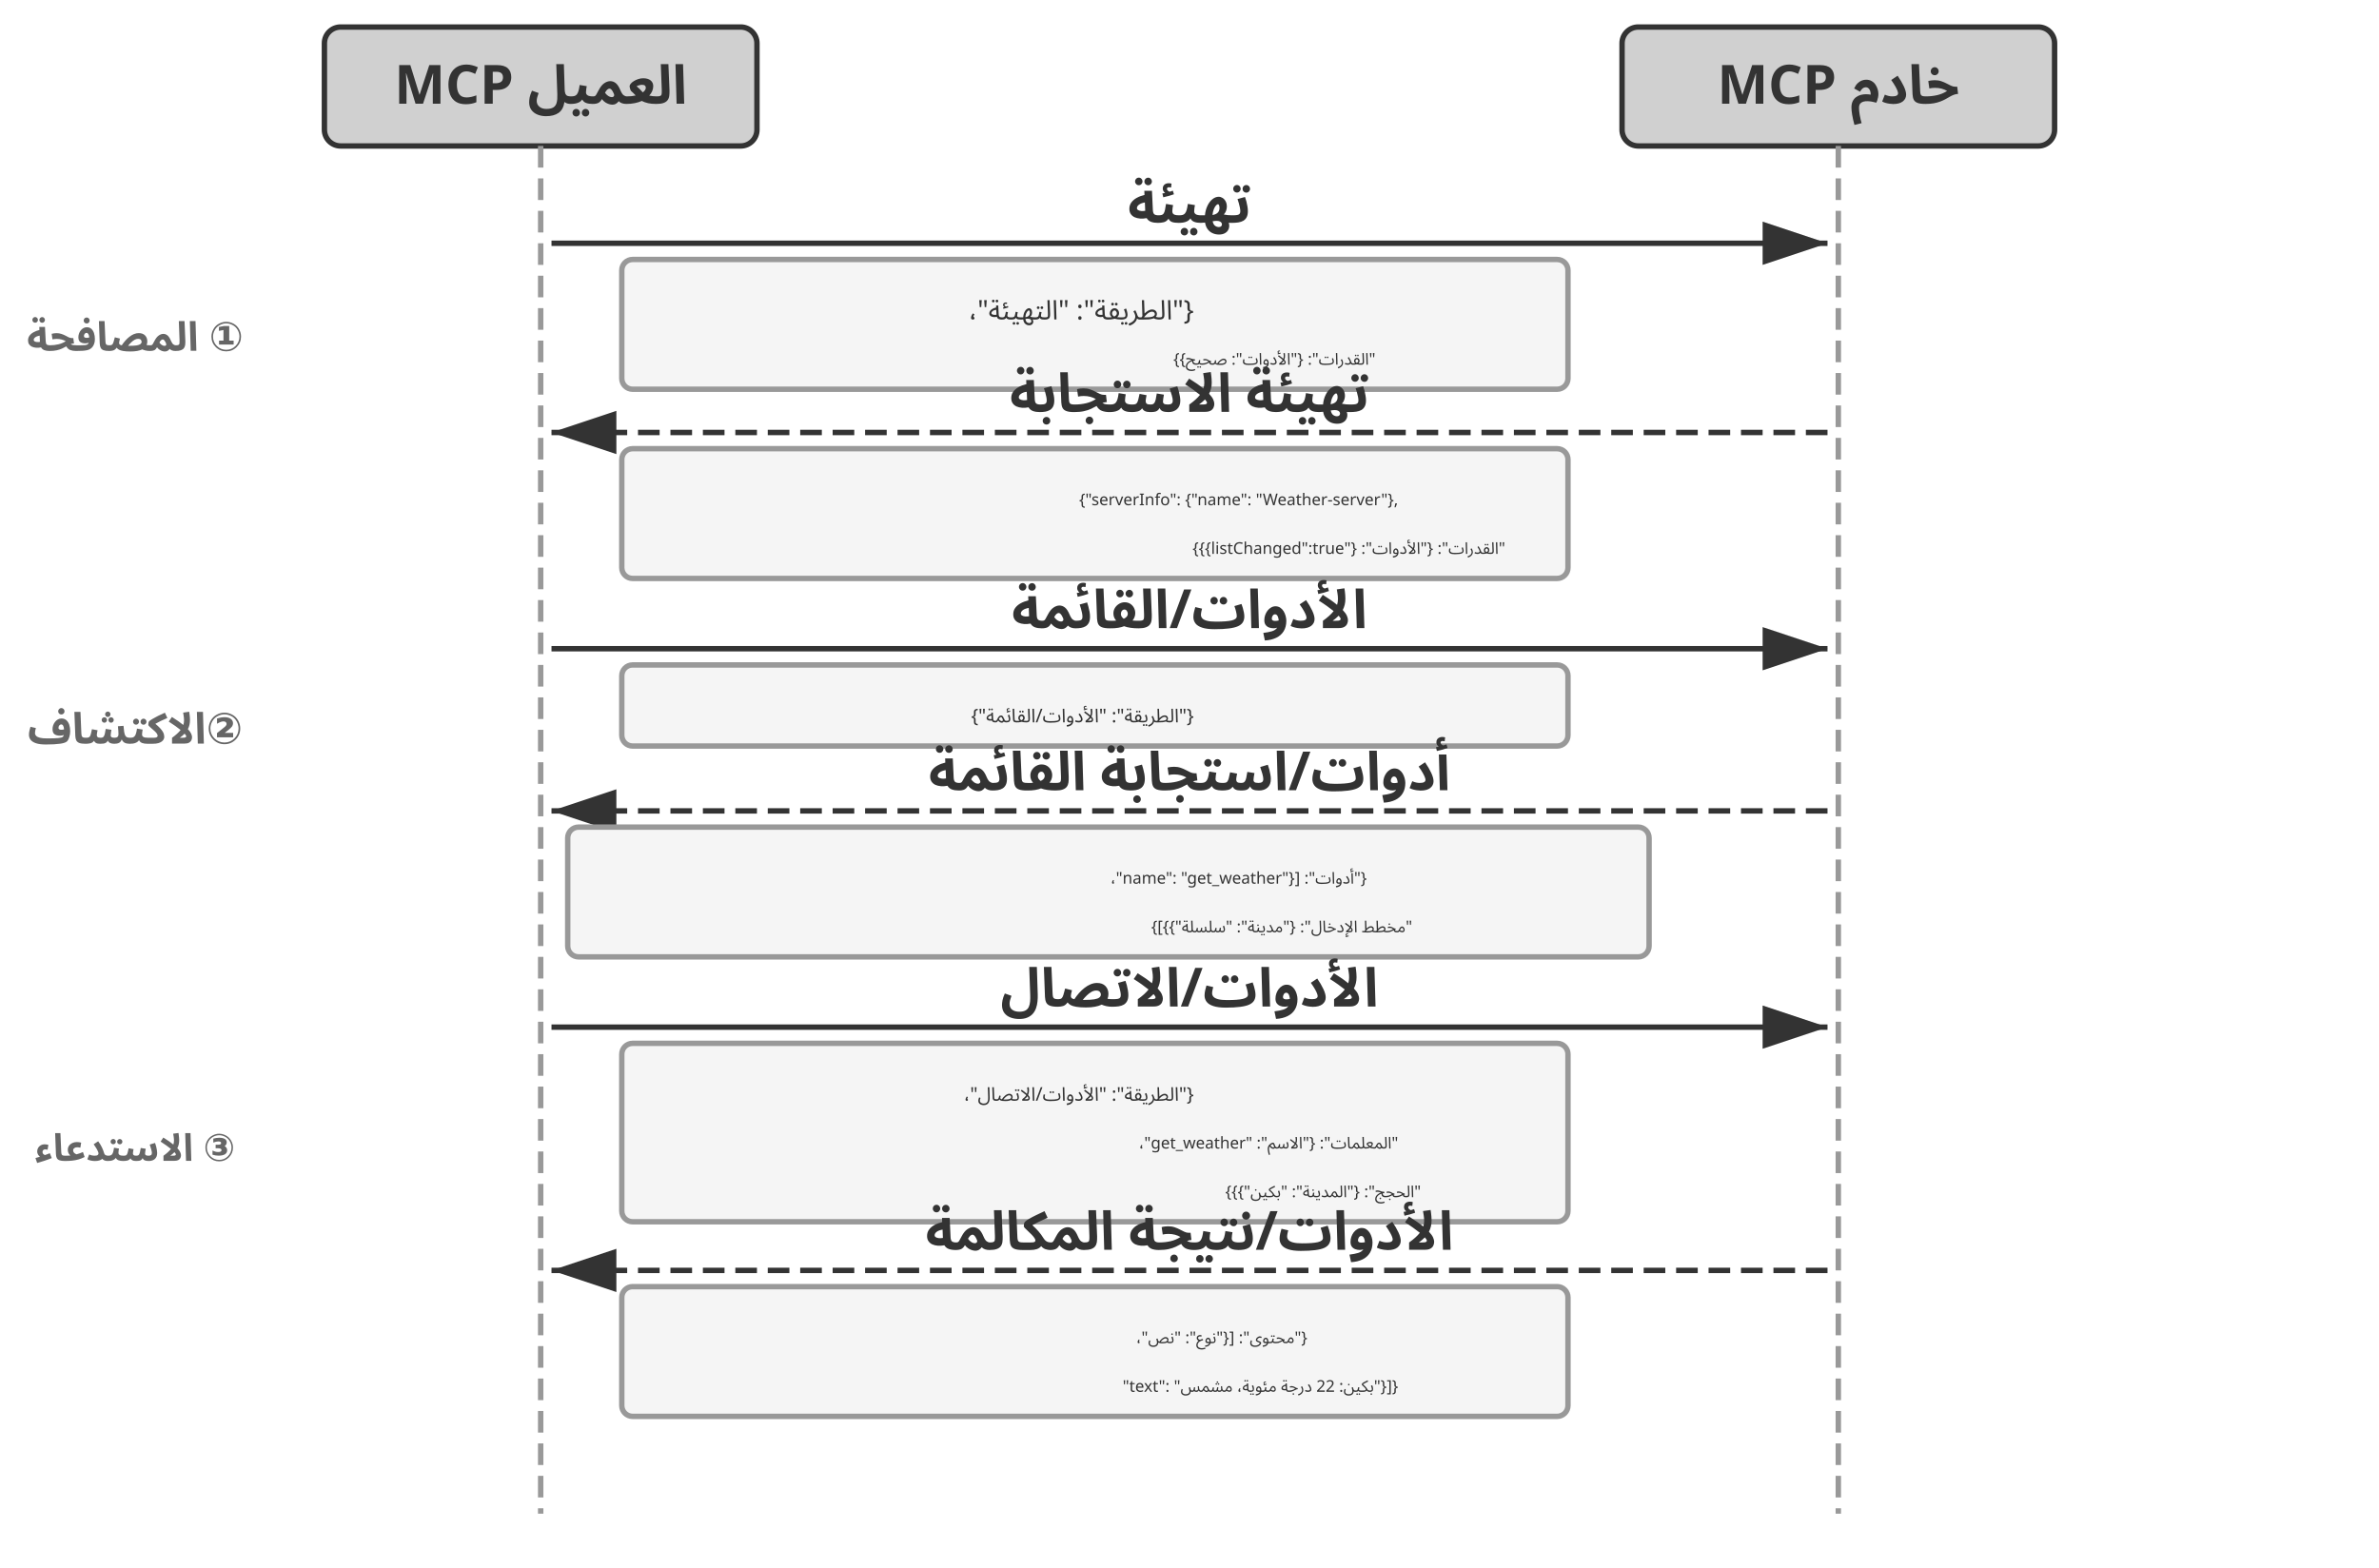
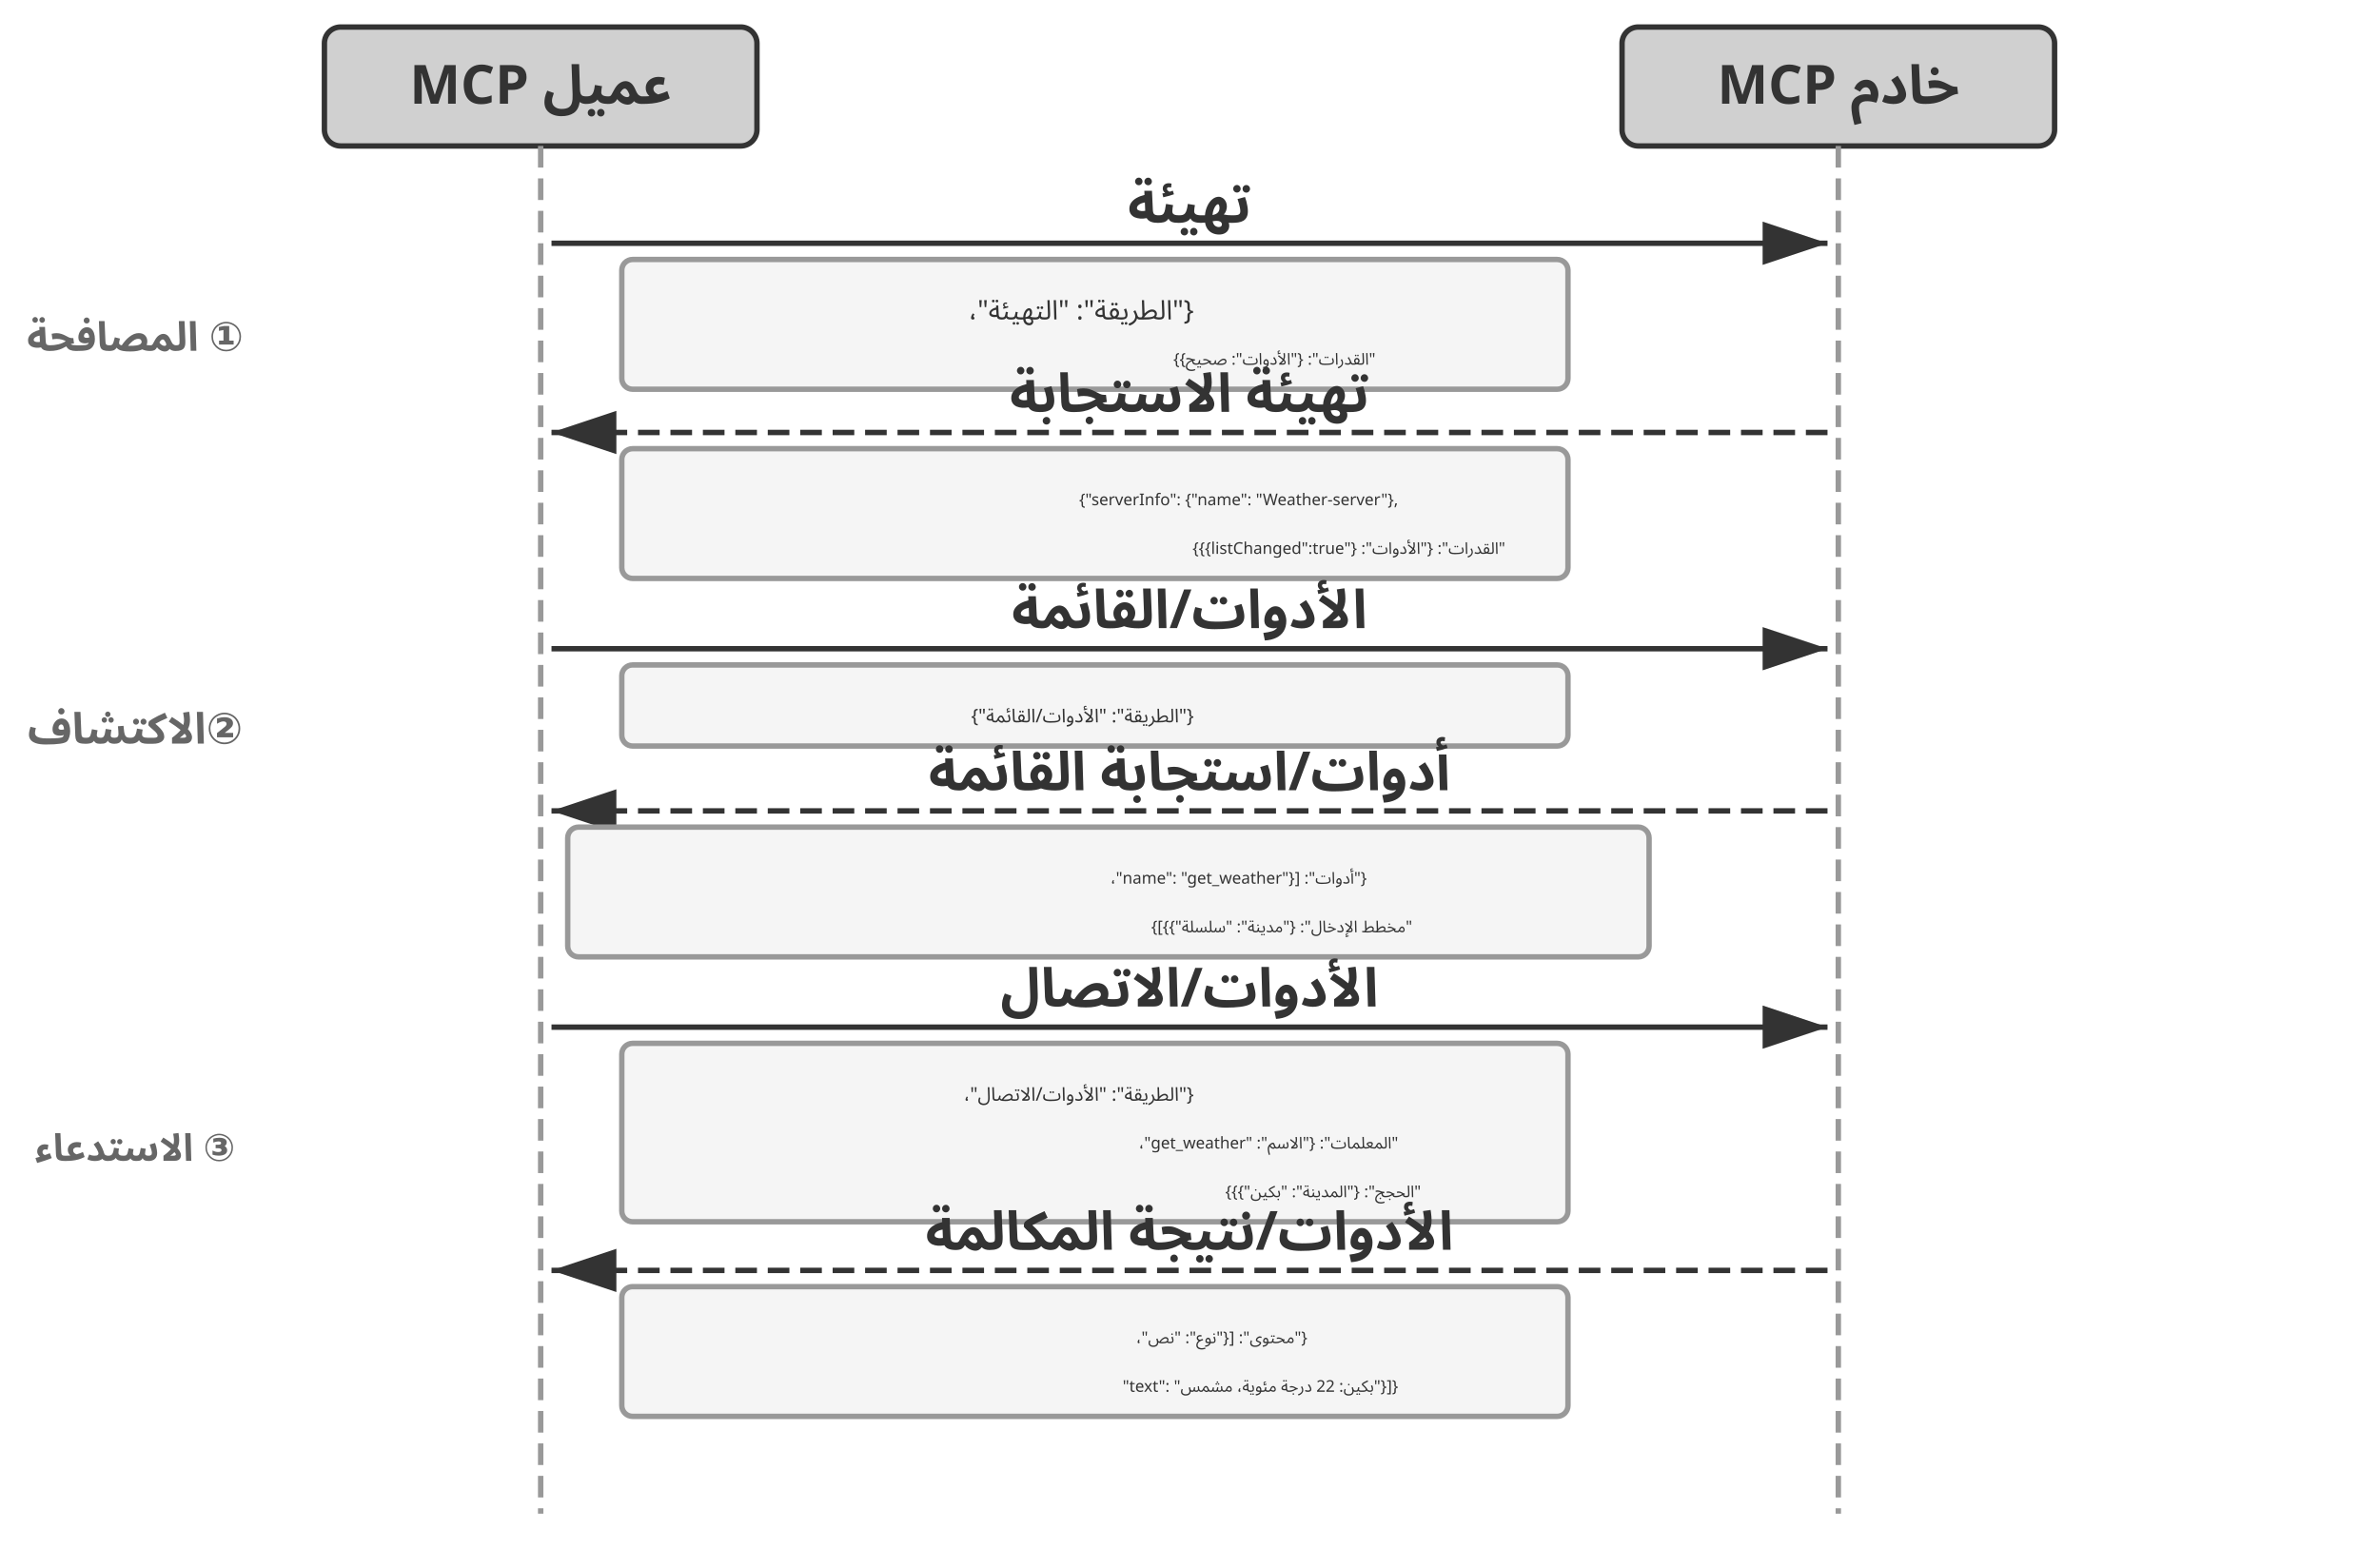
<svg xmlns="http://www.w3.org/2000/svg" viewBox="0 40 880 580" width="880" height="580" style="background:#ffffff">
  <defs>
    <marker id="ah" markerWidth="12" markerHeight="8" refX="12" refY="4" orient="auto">
      <polygon points="0 0, 12 4, 0 8" fill="#333333" />
    </marker>
    <marker id="ah-light" markerWidth="12" markerHeight="8" refX="12" refY="4" orient="auto">
      <polygon points="0 0, 12 4, 0 8" fill="#999999" />
    </marker>
  </defs>
  <rect x="120" y="50" width="160" height="44" rx="6" fill="#d0d0d0" stroke="#333333" stroke-width="2" />
-   <text x="200.0" y="72.0" font-family="Arial, 'Helvetica Neue', Helvetica, 'PingFang SC', 'Microsoft YaHei', sans-serif" font-size="20" fill="#333333" text-anchor="middle" dominant-baseline="central" font-weight="bold" direction="rtl" unicode-bidi="plaintext" style="font-family:'Noto Sans Arabic','Noto Sans',Arial,sans-serif">العميل MCP</text>
+   <text x="200.0" y="72.0" font-family="Arial, 'Helvetica Neue', Helvetica, 'PingFang SC', 'Microsoft YaHei', sans-serif" font-size="20" fill="#333333" text-anchor="middle" dominant-baseline="central" font-weight="bold" direction="rtl" unicode-bidi="plaintext" style="font-family:'Noto Sans Arabic','Noto Sans',Arial,sans-serif">عميل MCP</text>
  <rect x="600" y="50" width="160" height="44" rx="6" fill="#d0d0d0" stroke="#333333" stroke-width="2" />
  <text x="680.0" y="72.0" font-family="Arial, 'Helvetica Neue', Helvetica, 'PingFang SC', 'Microsoft YaHei', sans-serif" font-size="20" fill="#333333" text-anchor="middle" dominant-baseline="central" font-weight="bold" direction="rtl" unicode-bidi="plaintext" style="font-family:'Noto Sans Arabic','Noto Sans',Arial,sans-serif">خادم MCP</text>
  <line x1="200" y1="94" x2="200" y2="600" stroke="#999999" stroke-width="2" stroke-dasharray="8,4" />
  <line x1="680" y1="94" x2="680" y2="600" stroke="#999999" stroke-width="2" stroke-dasharray="8,4" />
  <line x1="204" y1="130" x2="676" y2="130" stroke="#333333" stroke-width="2" marker-end="url(#ah)" />
  <text x="440.0" y="116" font-family="Arial, 'Helvetica Neue', Helvetica, 'PingFang SC', 'Microsoft YaHei', sans-serif" font-size="20" fill="#333333" text-anchor="middle" dominant-baseline="central" font-weight="bold" direction="rtl" unicode-bidi="plaintext" style="font-family:'Noto Sans Arabic','Noto Sans',Arial,sans-serif">تهيئة</text>
  <rect x="230" y="136" width="350" height="48" rx="4" fill="#f5f5f5" stroke="#999999" stroke-width="2" />
  <text x="441.6" y="155.0" font-family="'Courier New', Courier, monospace" font-size="10" fill="#333333" text-anchor="start" dominant-baseline="central" direction="rtl" unicode-bidi="plaintext" style="font-family:'Noto Sans Arabic','Noto Sans',Arial,sans-serif">{"الطريقة": "التهيئة"،</text>
  <text x="508.8" y="173.0" font-family="'Courier New', Courier, monospace" font-size="6" fill="#333333" text-anchor="start" dominant-baseline="central" direction="rtl" unicode-bidi="plaintext" style="font-family:'Noto Sans Arabic','Noto Sans',Arial,sans-serif"> "القدرات": {"الأدوات": صحيح}}</text>
  <line x1="676" y1="200" x2="204" y2="200" stroke="#333333" stroke-width="2" stroke-dasharray="8,4" marker-end="url(#ah)" />
  <text x="440.0" y="186" font-family="Arial, 'Helvetica Neue', Helvetica, 'PingFang SC', 'Microsoft YaHei', sans-serif" font-size="20" fill="#333333" text-anchor="middle" dominant-baseline="central" font-weight="bold" direction="rtl" unicode-bidi="plaintext" style="font-family:'Noto Sans Arabic','Noto Sans',Arial,sans-serif">تهيئة الاستجابة</text>
  <rect x="230" y="206" width="350" height="48" rx="4" fill="#f5f5f5" stroke="#999999" stroke-width="2" />
  <text x="517.2" y="225.0" font-family="'Courier New', Courier, monospace" font-size="6" fill="#333333" text-anchor="start" dominant-baseline="central" direction="rtl" unicode-bidi="plaintext" style="font-family:'Noto Sans Arabic','Noto Sans',Arial,sans-serif">{"serverInfo": {"name": "Weather-server"},</text>
  <text x="556.8" y="243.0" font-family="'Courier New', Courier, monospace" font-size="6" fill="#333333" text-anchor="start" dominant-baseline="central" direction="rtl" unicode-bidi="plaintext" style="font-family:'Noto Sans Arabic','Noto Sans',Arial,sans-serif"> "القدرات": {"الأدوات": {"listChanged":true}}}</text>
  <line x1="204" y1="280" x2="676" y2="280" stroke="#333333" stroke-width="2" marker-end="url(#ah)" />
  <text x="440.0" y="266" font-family="Arial, 'Helvetica Neue', Helvetica, 'PingFang SC', 'Microsoft YaHei', sans-serif" font-size="20" fill="#333333" text-anchor="middle" dominant-baseline="central" font-weight="bold" direction="rtl" unicode-bidi="plaintext" style="font-family:'Noto Sans Arabic','Noto Sans',Arial,sans-serif">الأدوات/القائمة</text>
  <rect x="230" y="286" width="350" height="30" rx="4" fill="#f5f5f5" stroke="#999999" stroke-width="2" />
  <text x="441.6" y="305.0" font-family="'Courier New', Courier, monospace" font-size="7" fill="#333333" text-anchor="start" dominant-baseline="central" direction="rtl" unicode-bidi="plaintext" style="font-family:'Noto Sans Arabic','Noto Sans',Arial,sans-serif">{"الطريقة": "الأدوات/القائمة"}</text>
  <line x1="676" y1="340" x2="204" y2="340" stroke="#333333" stroke-width="2" stroke-dasharray="8,4" marker-end="url(#ah)" />
  <text x="440.0" y="326" font-family="Arial, 'Helvetica Neue', Helvetica, 'PingFang SC', 'Microsoft YaHei', sans-serif" font-size="20" fill="#333333" text-anchor="middle" dominant-baseline="central" font-weight="bold" direction="rtl" unicode-bidi="plaintext" style="font-family:'Noto Sans Arabic','Noto Sans',Arial,sans-serif">أدوات/استجابة القائمة</text>
  <rect x="210" y="346" width="400" height="48" rx="4" fill="#f5f5f5" stroke="#999999" stroke-width="2" />
  <text x="505.6" y="365.0" font-family="'Courier New', Courier, monospace" font-size="6" fill="#333333" text-anchor="start" dominant-baseline="central" direction="rtl" unicode-bidi="plaintext" style="font-family:'Noto Sans Arabic','Noto Sans',Arial,sans-serif">{"أدوات": [{"name": "get_weather"،</text>
  <text x="522.4" y="383.0" font-family="'Courier New', Courier, monospace" font-size="6" fill="#333333" text-anchor="start" dominant-baseline="central" direction="rtl" unicode-bidi="plaintext" style="font-family:'Noto Sans Arabic','Noto Sans',Arial,sans-serif">  "مخطط الإدخال": {"مدينة": "سلسلة"}}]}</text>
  <line x1="204" y1="420" x2="676" y2="420" stroke="#333333" stroke-width="2" marker-end="url(#ah)" />
  <text x="440.0" y="406" font-family="Arial, 'Helvetica Neue', Helvetica, 'PingFang SC', 'Microsoft YaHei', sans-serif" font-size="20" fill="#333333" text-anchor="middle" dominant-baseline="central" font-weight="bold" direction="rtl" unicode-bidi="plaintext" style="font-family:'Noto Sans Arabic','Noto Sans',Arial,sans-serif">الأدوات/الاتصال</text>
  <rect x="230" y="426" width="350" height="66" rx="4" fill="#f5f5f5" stroke="#999999" stroke-width="2" />
  <text x="441.6" y="445.0" font-family="'Courier New', Courier, monospace" font-size="7" fill="#333333" text-anchor="start" dominant-baseline="central" direction="rtl" unicode-bidi="plaintext" style="font-family:'Noto Sans Arabic','Noto Sans',Arial,sans-serif">{"الطريقة": "الأدوات/الاتصال"،</text>
  <text x="517.2" y="463.0" font-family="'Courier New', Courier, monospace" font-size="6" fill="#333333" text-anchor="start" dominant-baseline="central" direction="rtl" unicode-bidi="plaintext" style="font-family:'Noto Sans Arabic','Noto Sans',Arial,sans-serif"> "المعلمات": {"الاسم": "get_weather"،</text>
  <text x="525.6" y="481.0" font-family="'Courier New', Courier, monospace" font-size="6" fill="#333333" text-anchor="start" dominant-baseline="central" direction="rtl" unicode-bidi="plaintext" style="font-family:'Noto Sans Arabic','Noto Sans',Arial,sans-serif">  "الحجج": {"المدينة": "بكين"}}}</text>
  <line x1="676" y1="510" x2="204" y2="510" stroke="#333333" stroke-width="2" stroke-dasharray="8,4" marker-end="url(#ah)" />
  <text x="440.0" y="496" font-family="Arial, 'Helvetica Neue', Helvetica, 'PingFang SC', 'Microsoft YaHei', sans-serif" font-size="20" fill="#333333" text-anchor="middle" dominant-baseline="central" font-weight="bold" direction="rtl" unicode-bidi="plaintext" style="font-family:'Noto Sans Arabic','Noto Sans',Arial,sans-serif">الأدوات/نتيجة المكالمة</text>
  <rect x="230" y="516" width="350" height="48" rx="4" fill="#f5f5f5" stroke="#999999" stroke-width="2" />
  <text x="483.6" y="535.0" font-family="'Courier New', Courier, monospace" font-size="6" fill="#333333" text-anchor="start" dominant-baseline="central" direction="rtl" unicode-bidi="plaintext" style="font-family:'Noto Sans Arabic','Noto Sans',Arial,sans-serif">{"محتوى": [{"نوع": "نص"،</text>
  <text x="517.2" y="553.0" font-family="'Courier New', Courier, monospace" font-size="6" fill="#333333" text-anchor="start" dominant-baseline="central" direction="rtl" unicode-bidi="plaintext" style="font-family:'Noto Sans Arabic','Noto Sans',Arial,sans-serif">  "text": "بكين: 22 درجة مئوية، مشمس"}]}</text>
  <text x="50" y="165" font-family="Arial, 'Helvetica Neue', Helvetica, 'PingFang SC', 'Microsoft YaHei', sans-serif" font-size="15" fill="#666666" text-anchor="middle" dominant-baseline="central" font-weight="bold" direction="rtl" unicode-bidi="plaintext" style="font-family:'Noto Sans Arabic','Noto Sans',Arial,sans-serif">① المصافحة</text>
  <text x="50" y="310" font-family="Arial, 'Helvetica Neue', Helvetica, 'PingFang SC', 'Microsoft YaHei', sans-serif" font-size="16" fill="#666666" text-anchor="middle" dominant-baseline="central" font-weight="bold" direction="rtl" unicode-bidi="plaintext" style="font-family:'Noto Sans Arabic','Noto Sans',Arial,sans-serif">②الاكتشاف</text>
  <text x="50" y="465" font-family="Arial, 'Helvetica Neue', Helvetica, 'PingFang SC', 'Microsoft YaHei', sans-serif" font-size="14" fill="#666666" text-anchor="middle" dominant-baseline="central" font-weight="bold" direction="rtl" unicode-bidi="plaintext" style="font-family:'Noto Sans Arabic','Noto Sans',Arial,sans-serif">③ الاستدعاء</text>
</svg>
